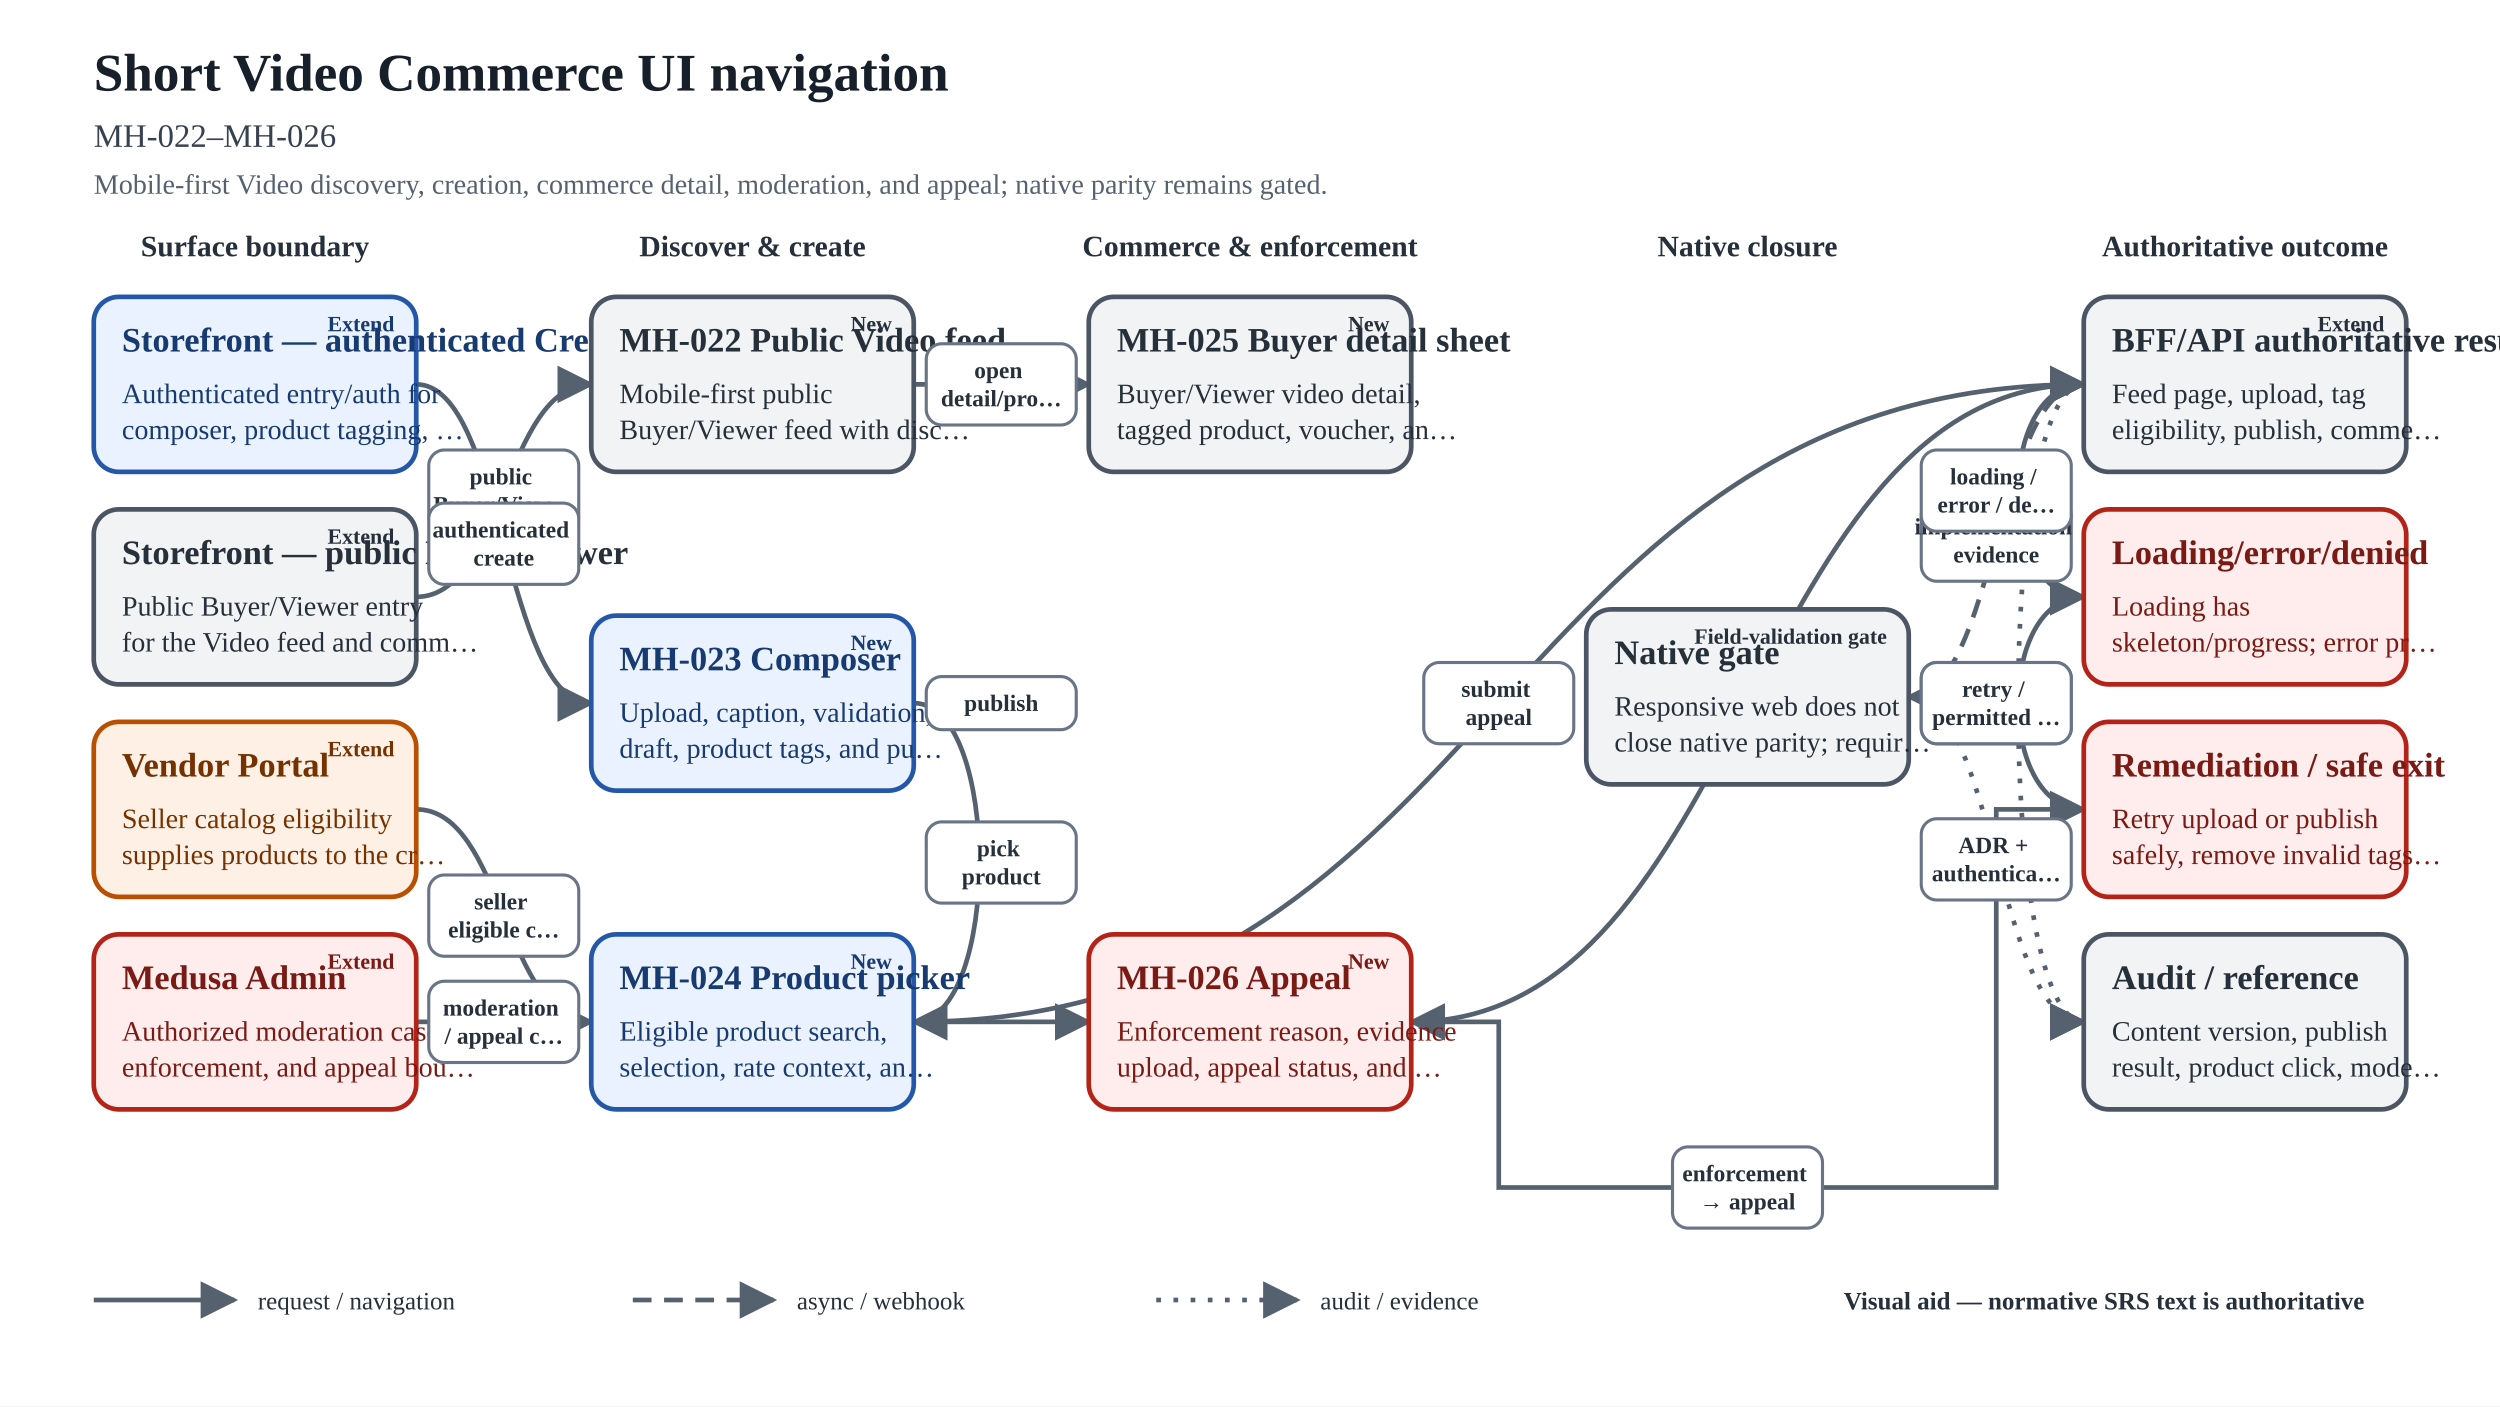
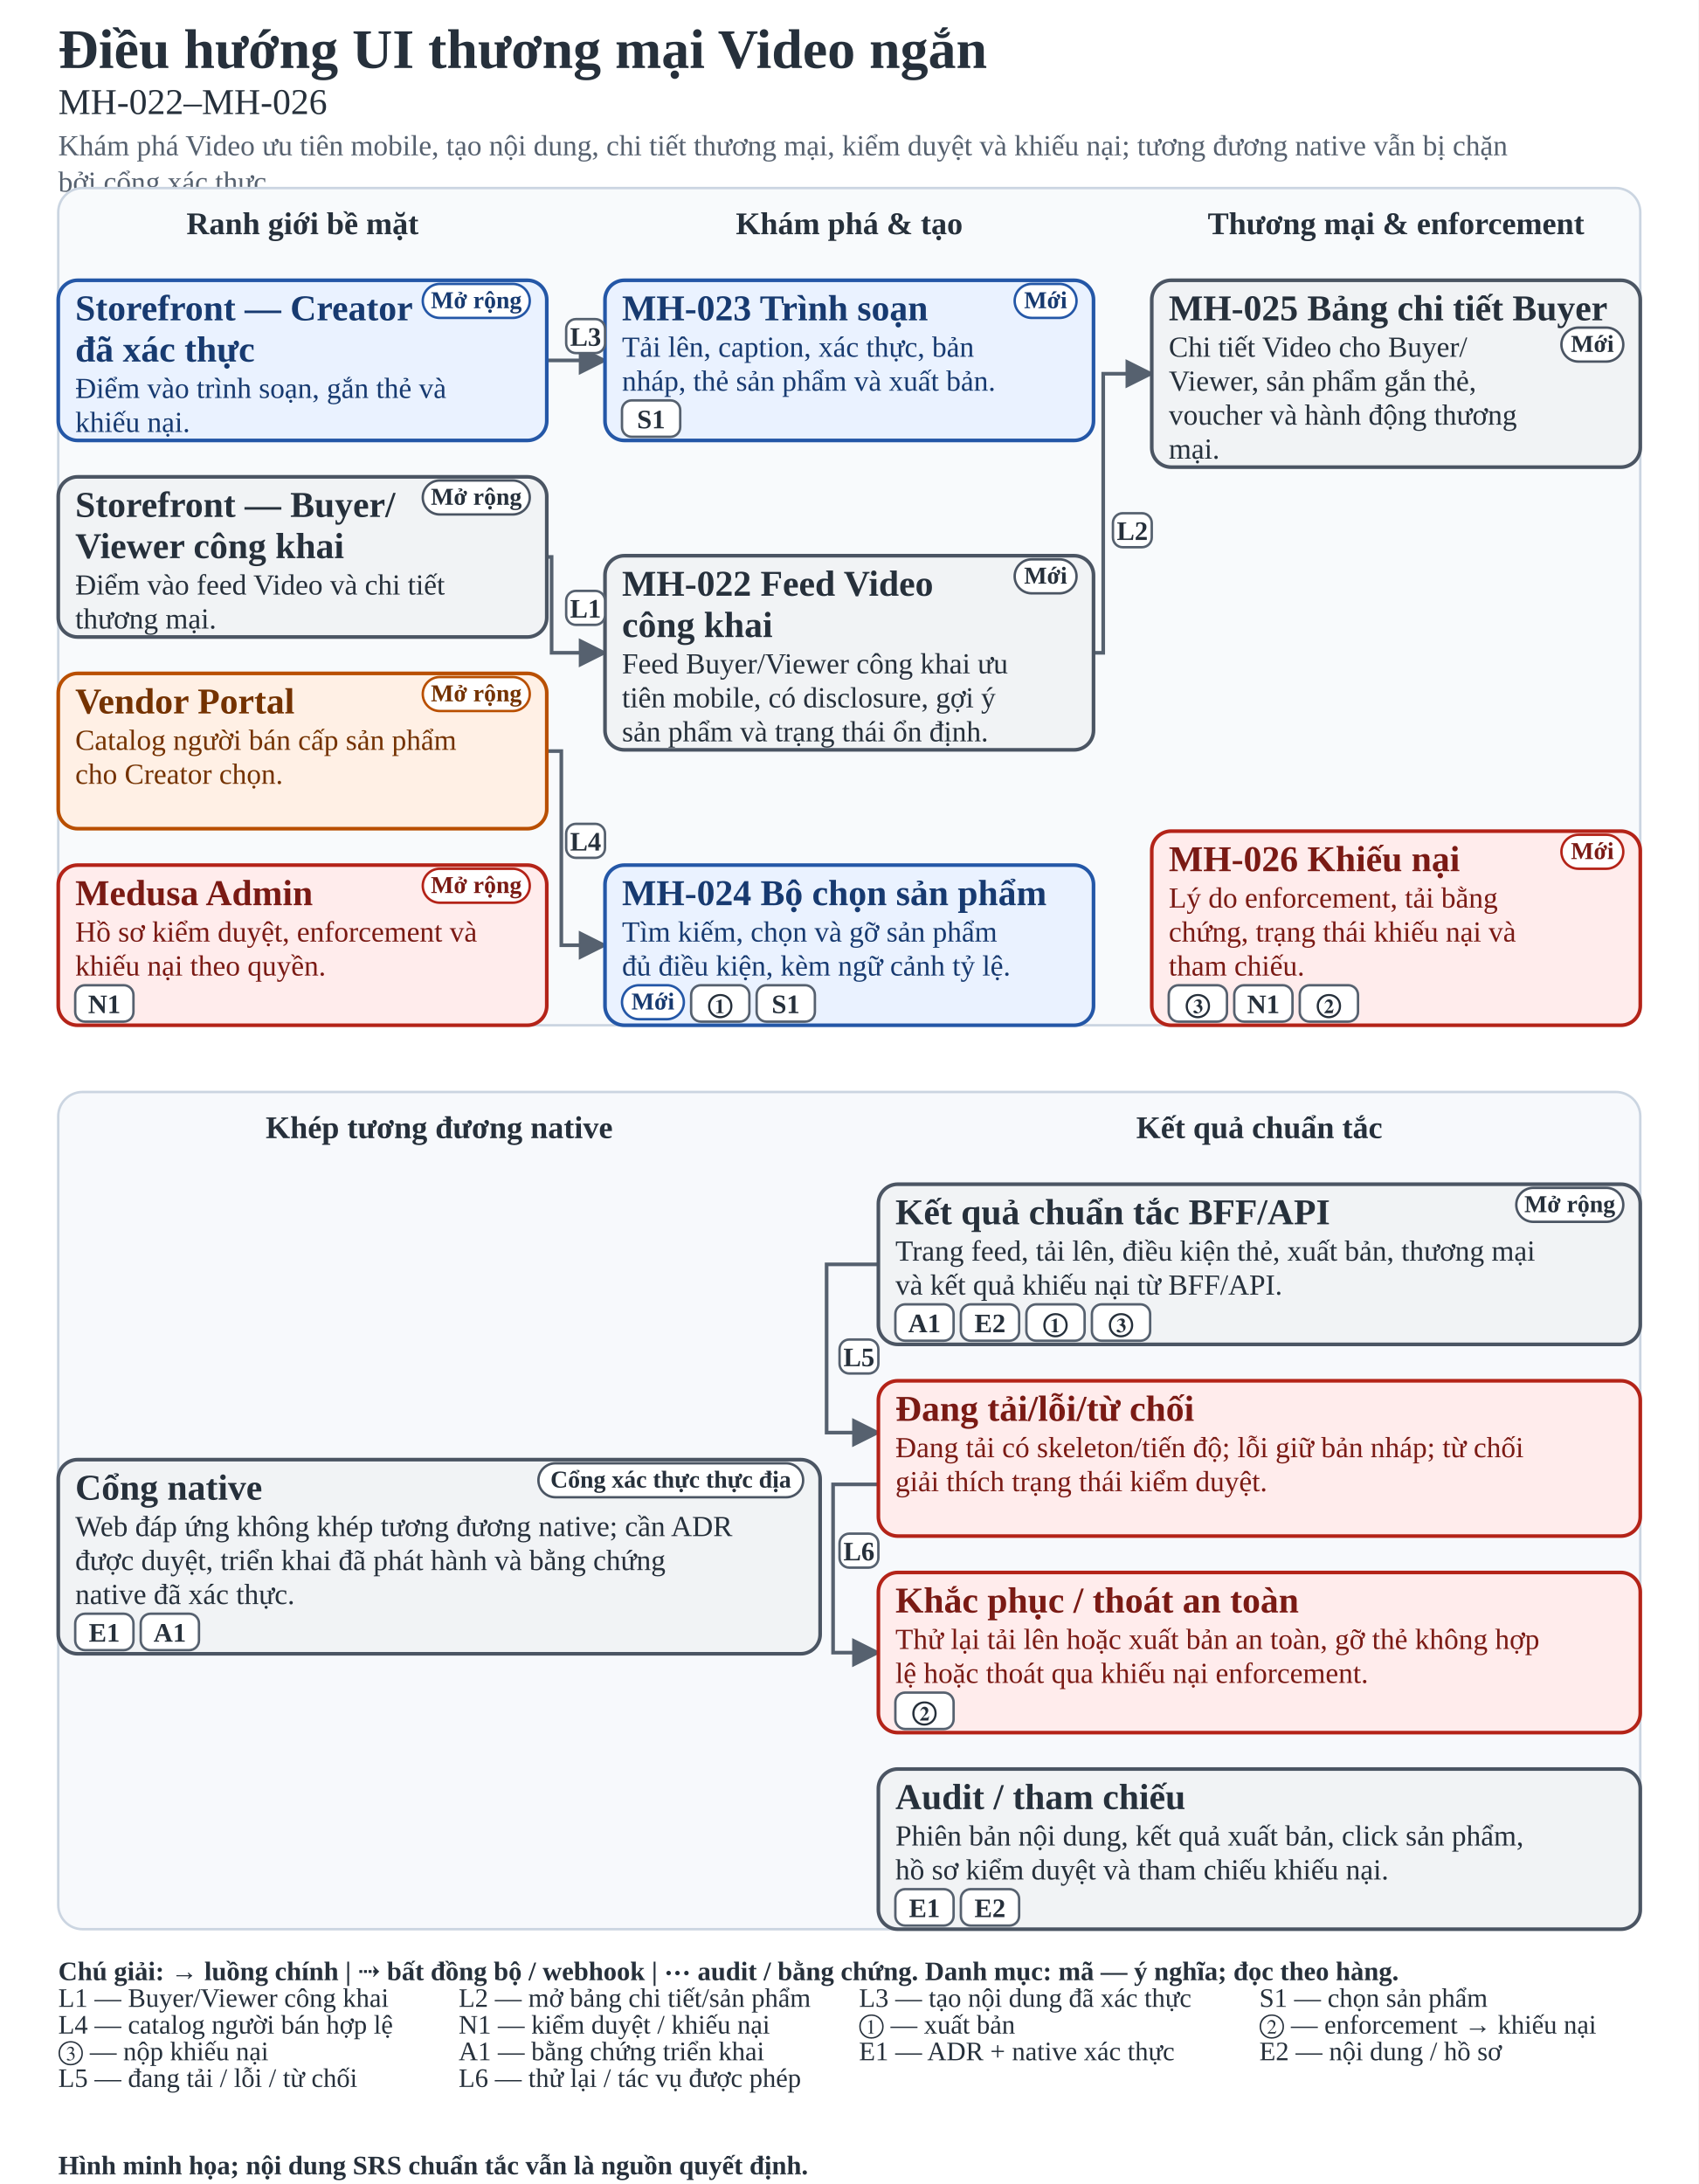
- <svg xmlns="http://www.w3.org/2000/svg" viewBox="0 0 1600 900" role="img" aria-labelledby="diagram-title diagram-desc">
+ <svg xmlns="http://www.w3.org/2000/svg" viewBox="0 0 1400 1800" role="img" aria-labelledby="diagram-title diagram-desc">
  <defs>
    <marker id="arrow" viewBox="0 0 10 10" refX="9" refY="5" markerWidth="8" markerHeight="8" orient="auto-start-reverse">
      <path d="M 0 0 L 10 5 L 0 10 z" fill="#56616F" />
    </marker>
  </defs>
-   <rect width="1600" height="900" fill="#FFFFFF" />
-   <text x="60" y="58" font-size="34" font-weight="800" fill="#17202A">Short Video Commerce UI navigation</text>
-   <text x="60" y="94" font-size="21" fill="#374151">MH-022–MH-026</text>
-   <text x="60" y="124" font-size="18" fill="#56616F">Mobile-first Video discovery, creation, commerce detail, moderation, and appeal; native parity remains gated.</text>
-   <path data-edge-from="3-05-public-entry" data-edge-to="mh-022" data-route="forward" d="M 266.4 382 C 322.4 382, 322.4 246, 378.4 246" fill="none" stroke="#56616F" stroke-width="3" marker-end="url(#arrow)" />
-   <path data-edge-from="mh-022" data-edge-to="mh-025" data-route="forward" d="M 584.8 246 C 640.8 246, 640.8 246, 696.8 246" fill="none" stroke="#56616F" stroke-width="3" marker-end="url(#arrow)" />
-   <path data-edge-from="3-05-auth-entry" data-edge-to="mh-023" data-route="forward" d="M 266.4 246 C 322.4 246, 322.4 450, 378.4 450" fill="none" stroke="#56616F" stroke-width="3" marker-end="url(#arrow)" />
-   <path data-edge-from="mh-023" data-edge-to="mh-024" data-route="same-column" d="M 584.8 450 C 640.8 450, 640.8 654, 584.8 654" fill="none" stroke="#56616F" stroke-width="3" marker-end="url(#arrow)" />
-   <path data-edge-from="3-05-vendor" data-edge-to="mh-024" data-route="forward" d="M 266.4 518 C 322.4 518, 322.4 654, 378.4 654" fill="none" stroke="#56616F" stroke-width="3" marker-end="url(#arrow)" />
-   <path data-edge-from="3-05-admin" data-edge-to="mh-026" data-route="forward" d="M 266.4 654 C 481.6 654, 481.6 654, 696.8 654" fill="none" stroke="#56616F" stroke-width="3" marker-end="url(#arrow)" />
-   <path data-edge-from="mh-024" data-edge-to="3-05-api" data-route="forward" d="M 584.8 654 C 959.2 654, 959.2 246, 1333.6 246" fill="none" stroke="#56616F" stroke-width="3" marker-end="url(#arrow)" />
-   <path data-edge-from="3-05-remediation" data-edge-to="mh-026" data-route="back-exterior" d="M 1333.6 518 H 1277.6 V 760 H 959.2 V 654 H 903.2" fill="none" stroke="#56616F" stroke-width="3" marker-end="url(#arrow)" />
-   <path data-edge-from="mh-026" data-edge-to="3-05-api" data-route="forward" d="M 903.2 654 C 1118.4 654, 1118.4 246, 1333.6 246" fill="none" stroke="#56616F" stroke-width="3" marker-end="url(#arrow)" />
-   <path data-edge-from="3-05-api" data-edge-to="3-05-native" data-route="back-adjacent" d="M 1333.6 246 C 1277.6 246, 1277.6 446, 1221.6 446" fill="none" stroke="#56616F" stroke-width="3" stroke-dasharray="12 8" marker-end="url(#arrow)" />
-   <path data-edge-from="3-05-native" data-edge-to="3-05-audit" data-route="forward" d="M 1221.6 446 C 1277.6 446, 1277.6 654, 1333.6 654" fill="none" stroke="#56616F" stroke-width="3" stroke-dasharray="3 8" marker-end="url(#arrow)" />
-   <path data-edge-from="3-05-api" data-edge-to="3-05-audit" data-route="same-column" d="M 1333.6 246 C 1277.6 246, 1277.6 654, 1333.6 654" fill="none" stroke="#56616F" stroke-width="3" stroke-dasharray="3 8" marker-end="url(#arrow)" />
-   <path data-edge-from="3-05-api" data-edge-to="3-05-states" data-route="same-column" d="M 1333.6 246 C 1277.6 246, 1277.6 382, 1333.6 382" fill="none" stroke="#56616F" stroke-width="3" marker-end="url(#arrow)" />
-   <path data-edge-from="3-05-states" data-edge-to="3-05-remediation" data-route="same-column" d="M 1333.6 382 C 1277.6 382, 1277.6 518, 1333.6 518" fill="none" stroke="#56616F" stroke-width="3" marker-end="url(#arrow)" />
-   <text x="163.2" y="164" text-anchor="middle" font-size="19" font-weight="700" fill="#26303B">Surface boundary</text>
-   <g data-node-id="3-05-auth-entry">
-     <rect x="60" y="190" width="206.4" height="112" rx="16" fill="#EAF2FF" stroke="#2457A7" stroke-width="3" />
-     <text x="78" y="225" font-size="22" font-weight="700" fill="#173A70">Storefront — authenticated Creator</text>
-     <text x="78" y="258" font-size="18" fill="#173A70">
-       <tspan x="78" dy="0">Authenticated entry/auth for</tspan>
-       <tspan x="78" dy="23">composer, product tagging, …</tspan>
-     </text>
-     <text x="252.4" y="212" text-anchor="end" font-size="14" font-weight="700" fill="#173A70">Extend</text>
-   </g>
-   <g data-node-id="3-05-public-entry">
-     <rect x="60" y="326" width="206.4" height="112" rx="16" fill="#F1F3F5" stroke="#4B5563" stroke-width="3" />
-     <text x="78" y="361" font-size="22" font-weight="700" fill="#26303B">Storefront — public Buyer/Viewer</text>
-     <text x="78" y="394" font-size="18" fill="#26303B">
-       <tspan x="78" dy="0">Public Buyer/Viewer entry</tspan>
-       <tspan x="78" dy="23">for the Video feed and comm…</tspan>
-     </text>
-     <text x="252.4" y="348" text-anchor="end" font-size="14" font-weight="700" fill="#26303B">Extend</text>
-   </g>
-   <g data-node-id="3-05-vendor">
-     <rect x="60" y="462" width="206.4" height="112" rx="16" fill="#FFF0E5" stroke="#B94F00" stroke-width="3" />
-     <text x="78" y="497" font-size="22" font-weight="700" fill="#743200">Vendor Portal</text>
-     <text x="78" y="530" font-size="18" fill="#743200">
-       <tspan x="78" dy="0">Seller catalog eligibility</tspan>
-       <tspan x="78" dy="23">supplies products to the cr…</tspan>
-     </text>
-     <text x="252.4" y="484" text-anchor="end" font-size="14" font-weight="700" fill="#743200">Extend</text>
-   </g>
-   <g data-node-id="3-05-admin">
-     <rect x="60" y="598" width="206.4" height="112" rx="16" fill="#FFECEC" stroke="#B42318" stroke-width="3" />
-     <text x="78" y="633" font-size="22" font-weight="700" fill="#7A1A14">Medusa Admin</text>
-     <text x="78" y="666" font-size="18" fill="#7A1A14">
-       <tspan x="78" dy="0">Authorized moderation case,</tspan>
-       <tspan x="78" dy="23">enforcement, and appeal bou…</tspan>
-     </text>
-     <text x="252.4" y="620" text-anchor="end" font-size="14" font-weight="700" fill="#7A1A14">Extend</text>
-   </g>
-   <text x="481.6" y="164" text-anchor="middle" font-size="19" font-weight="700" fill="#26303B">Discover &amp; create</text>
-   <g data-node-id="mh-022">
-     <rect x="378.4" y="190" width="206.4" height="112" rx="16" fill="#F1F3F5" stroke="#4B5563" stroke-width="3" />
-     <text x="396.4" y="225" font-size="22" font-weight="700" fill="#26303B">MH-022 Public Video feed</text>
-     <text x="396.4" y="258" font-size="18" fill="#26303B">
-       <tspan x="396.4" dy="0">Mobile-first public</tspan>
-       <tspan x="396.4" dy="23">Buyer/Viewer feed with disc…</tspan>
-     </text>
-     <text x="570.8" y="212" text-anchor="end" font-size="14" font-weight="700" fill="#26303B">New</text>
-   </g>
-   <g data-node-id="mh-023">
-     <rect x="378.4" y="394" width="206.4" height="112" rx="16" fill="#EAF2FF" stroke="#2457A7" stroke-width="3" />
-     <text x="396.4" y="429" font-size="22" font-weight="700" fill="#173A70">MH-023 Composer</text>
-     <text x="396.4" y="462" font-size="18" fill="#173A70">
-       <tspan x="396.4" dy="0">Upload, caption, validation,</tspan>
-       <tspan x="396.4" dy="23">draft, product tags, and pu…</tspan>
-     </text>
-     <text x="570.8" y="416" text-anchor="end" font-size="14" font-weight="700" fill="#173A70">New</text>
-   </g>
-   <g data-node-id="mh-024">
-     <rect x="378.4" y="598" width="206.4" height="112" rx="16" fill="#EAF2FF" stroke="#2457A7" stroke-width="3" />
-     <text x="396.4" y="633" font-size="22" font-weight="700" fill="#173A70">MH-024 Product picker</text>
-     <text x="396.4" y="666" font-size="18" fill="#173A70">
-       <tspan x="396.4" dy="0">Eligible product search,</tspan>
-       <tspan x="396.4" dy="23">selection, rate context, an…</tspan>
-     </text>
-     <text x="570.8" y="620" text-anchor="end" font-size="14" font-weight="700" fill="#173A70">New</text>
-   </g>
-   <text x="800" y="164" text-anchor="middle" font-size="19" font-weight="700" fill="#26303B">Commerce &amp; enforcement</text>
-   <g data-node-id="mh-025">
-     <rect x="696.8" y="190" width="206.4" height="112" rx="16" fill="#F1F3F5" stroke="#4B5563" stroke-width="3" />
-     <text x="714.8" y="225" font-size="22" font-weight="700" fill="#26303B">MH-025 Buyer detail sheet</text>
-     <text x="714.8" y="258" font-size="18" fill="#26303B">
-       <tspan x="714.8" dy="0">Buyer/Viewer video detail,</tspan>
-       <tspan x="714.8" dy="23">tagged product, voucher, an…</tspan>
-     </text>
-     <text x="889.2" y="212" text-anchor="end" font-size="14" font-weight="700" fill="#26303B">New</text>
-   </g>
-   <g data-node-id="mh-026">
-     <rect x="696.8" y="598" width="206.4" height="112" rx="16" fill="#FFECEC" stroke="#B42318" stroke-width="3" />
-     <text x="714.8" y="633" font-size="22" font-weight="700" fill="#7A1A14">MH-026 Appeal</text>
-     <text x="714.8" y="666" font-size="18" fill="#7A1A14">
-       <tspan x="714.8" dy="0">Enforcement reason, evidence</tspan>
-       <tspan x="714.8" dy="23">upload, appeal status, and …</tspan>
-     </text>
-     <text x="889.2" y="620" text-anchor="end" font-size="14" font-weight="700" fill="#7A1A14">New</text>
-   </g>
-   <text x="1118.4" y="164" text-anchor="middle" font-size="19" font-weight="700" fill="#26303B">Native closure</text>
-   <g data-node-id="3-05-native">
-     <rect x="1015.2" y="390" width="206.4" height="112" rx="16" fill="#F1F3F5" stroke="#4B5563" stroke-width="3" />
-     <text x="1033.2" y="425" font-size="22" font-weight="700" fill="#26303B">Native gate</text>
-     <text x="1033.2" y="458" font-size="18" fill="#26303B">
-       <tspan x="1033.2" dy="0">Responsive web does not</tspan>
-       <tspan x="1033.2" dy="23">close native parity; requir…</tspan>
-     </text>
-     <text x="1207.6" y="412" text-anchor="end" font-size="14" font-weight="700" fill="#26303B">Field-validation gate</text>
-   </g>
-   <text x="1436.8" y="164" text-anchor="middle" font-size="19" font-weight="700" fill="#26303B">Authoritative outcome</text>
-   <g data-node-id="3-05-api">
-     <rect x="1333.6" y="190" width="206.4" height="112" rx="16" fill="#F1F3F5" stroke="#4B5563" stroke-width="3" />
-     <text x="1351.6" y="225" font-size="22" font-weight="700" fill="#26303B">BFF/API authoritative result</text>
-     <text x="1351.6" y="258" font-size="18" fill="#26303B">
-       <tspan x="1351.6" dy="0">Feed page, upload, tag</tspan>
-       <tspan x="1351.6" dy="23">eligibility, publish, comme…</tspan>
-     </text>
-     <text x="1526" y="212" text-anchor="end" font-size="14" font-weight="700" fill="#26303B">Extend</text>
-   </g>
-   <g data-node-id="3-05-states">
-     <rect x="1333.6" y="326" width="206.4" height="112" rx="16" fill="#FFECEC" stroke="#B42318" stroke-width="3" />
-     <text x="1351.6" y="361" font-size="22" font-weight="700" fill="#7A1A14">Loading/error/denied</text>
-     <text x="1351.6" y="394" font-size="18" fill="#7A1A14">
-       <tspan x="1351.6" dy="0">Loading has</tspan>
-       <tspan x="1351.6" dy="23">skeleton/progress; error pr…</tspan>
-     </text>
-   </g>
-   <g data-node-id="3-05-remediation">
-     <rect x="1333.6" y="462" width="206.4" height="112" rx="16" fill="#FFECEC" stroke="#B42318" stroke-width="3" />
-     <text x="1351.6" y="497" font-size="22" font-weight="700" fill="#7A1A14">Remediation / safe exit</text>
-     <text x="1351.6" y="530" font-size="18" fill="#7A1A14">
-       <tspan x="1351.6" dy="0">Retry upload or publish</tspan>
-       <tspan x="1351.6" dy="23">safely, remove invalid tags…</tspan>
-     </text>
-   </g>
-   <g data-node-id="3-05-audit">
-     <rect x="1333.6" y="598" width="206.4" height="112" rx="16" fill="#F1F3F5" stroke="#4B5563" stroke-width="3" />
-     <text x="1351.6" y="633" font-size="22" font-weight="700" fill="#26303B">Audit / reference</text>
-     <text x="1351.6" y="666" font-size="18" fill="#26303B">
-       <tspan x="1351.6" dy="0">Content version, publish</tspan>
-       <tspan x="1351.6" dy="23">result, product click, mode…</tspan>
-     </text>
-   </g>
-   <g data-edge-label="true" data-edge-from="3-05-public-entry" data-edge-to="mh-022">
-     <rect x="274.4" y="288" width="96" height="52" rx="10" fill="#FFFFFF" stroke="#697586" stroke-width="2" />
-     <text x="322.4" y="310" text-anchor="middle" font-size="15" font-weight="700" fill="#26303B">
-       <tspan x="322.4" dy="0">public</tspan>
-       <tspan x="322.4" dy="18">Buyer/View…</tspan>
-     </text>
-   </g>
-   <g data-edge-label="true" data-edge-from="mh-022" data-edge-to="mh-025">
-     <rect x="592.8" y="220" width="96" height="52" rx="10" fill="#FFFFFF" stroke="#697586" stroke-width="2" />
-     <text x="640.8" y="242" text-anchor="middle" font-size="15" font-weight="700" fill="#26303B">
-       <tspan x="640.8" dy="0">open</tspan>
-       <tspan x="640.8" dy="18">detail/pro…</tspan>
-     </text>
-   </g>
-   <g data-edge-label="true" data-edge-from="3-05-auth-entry" data-edge-to="mh-023">
-     <rect x="274.4" y="322" width="96" height="52" rx="10" fill="#FFFFFF" stroke="#697586" stroke-width="2" />
-     <text x="322.4" y="344" text-anchor="middle" font-size="15" font-weight="700" fill="#26303B">
-       <tspan x="322.4" dy="0">authenticated</tspan>
-       <tspan x="322.4" dy="18">create</tspan>
-     </text>
-   </g>
-   <g data-edge-label="true" data-edge-from="mh-023" data-edge-to="mh-024">
-     <rect x="592.8" y="526" width="96" height="52" rx="10" fill="#FFFFFF" stroke="#697586" stroke-width="2" />
-     <text x="640.8" y="548" text-anchor="middle" font-size="15" font-weight="700" fill="#26303B">
-       <tspan x="640.8" dy="0">pick</tspan>
-       <tspan x="640.8" dy="18">product</tspan>
-     </text>
-   </g>
-   <g data-edge-label="true" data-edge-from="3-05-vendor" data-edge-to="mh-024">
-     <rect x="274.4" y="560" width="96" height="52" rx="10" fill="#FFFFFF" stroke="#697586" stroke-width="2" />
-     <text x="322.4" y="582" text-anchor="middle" font-size="15" font-weight="700" fill="#26303B">
-       <tspan x="322.4" dy="0">seller</tspan>
-       <tspan x="322.4" dy="18">eligible c…</tspan>
-     </text>
-   </g>
-   <g data-edge-label="true" data-edge-from="3-05-admin" data-edge-to="mh-026">
-     <rect x="274.4" y="628" width="96" height="52" rx="10" fill="#FFFFFF" stroke="#697586" stroke-width="2" />
-     <text x="322.4" y="650" text-anchor="middle" font-size="15" font-weight="700" fill="#26303B">
-       <tspan x="322.4" dy="0">moderation</tspan>
-       <tspan x="322.4" dy="18">/ appeal c…</tspan>
-     </text>
-   </g>
-   <g data-edge-label="true" data-edge-from="mh-024" data-edge-to="3-05-api">
-     <rect x="592.8" y="433" width="96" height="34" rx="10" fill="#FFFFFF" stroke="#697586" stroke-width="2" />
-     <text x="640.8" y="455" text-anchor="middle" font-size="15" font-weight="700" fill="#26303B">
-       <tspan x="640.8" dy="0">publish</tspan>
-     </text>
-   </g>
-   <g data-edge-label="true" data-edge-from="3-05-remediation" data-edge-to="mh-026">
-     <rect x="1070.4" y="734" width="96" height="52" rx="10" fill="#FFFFFF" stroke="#697586" stroke-width="2" />
-     <text x="1118.4" y="756" text-anchor="middle" font-size="15" font-weight="700" fill="#26303B">
-       <tspan x="1118.4" dy="0">enforcement</tspan>
-       <tspan x="1118.4" dy="18">→ appeal</tspan>
-     </text>
-   </g>
-   <g data-edge-label="true" data-edge-from="mh-026" data-edge-to="3-05-api">
-     <rect x="911.2" y="424" width="96" height="52" rx="10" fill="#FFFFFF" stroke="#697586" stroke-width="2" />
-     <text x="959.2" y="446" text-anchor="middle" font-size="15" font-weight="700" fill="#26303B">
-       <tspan x="959.2" dy="0">submit</tspan>
-       <tspan x="959.2" dy="18">appeal</tspan>
-     </text>
-   </g>
-   <g data-edge-label="true" data-edge-from="3-05-api" data-edge-to="3-05-native">
-     <rect x="1229.6" y="320" width="96" height="52" rx="10" fill="#FFFFFF" stroke="#697586" stroke-width="2" />
-     <text x="1277.6" y="342" text-anchor="middle" font-size="15" font-weight="700" fill="#26303B">
-       <tspan x="1277.6" dy="0">implementation</tspan>
-       <tspan x="1277.6" dy="18">evidence</tspan>
-     </text>
-   </g>
-   <g data-edge-label="true" data-edge-from="3-05-native" data-edge-to="3-05-audit">
-     <rect x="1229.6" y="524" width="96" height="52" rx="10" fill="#FFFFFF" stroke="#697586" stroke-width="2" />
-     <text x="1277.6" y="546" text-anchor="middle" font-size="15" font-weight="700" fill="#26303B">
-       <tspan x="1277.6" dy="0">ADR +</tspan>
-       <tspan x="1277.6" dy="18">authentica…</tspan>
-     </text>
-   </g>
-   <g data-edge-label="true" data-edge-from="3-05-api" data-edge-to="3-05-audit">
-     <rect x="1229.6" y="424" width="96" height="52" rx="10" fill="#FFFFFF" stroke="#697586" stroke-width="2" />
-     <text x="1277.6" y="446" text-anchor="middle" font-size="15" font-weight="700" fill="#26303B">
-       <tspan x="1277.6" dy="0">content and</tspan>
-       <tspan x="1277.6" dy="18">case evide…</tspan>
-     </text>
-   </g>
-   <g data-edge-label="true" data-edge-from="3-05-api" data-edge-to="3-05-states">
-     <rect x="1229.6" y="288" width="96" height="52" rx="10" fill="#FFFFFF" stroke="#697586" stroke-width="2" />
-     <text x="1277.6" y="310" text-anchor="middle" font-size="15" font-weight="700" fill="#26303B">
-       <tspan x="1277.6" dy="0">loading /</tspan>
-       <tspan x="1277.6" dy="18">error / de…</tspan>
-     </text>
-   </g>
-   <g data-edge-label="true" data-edge-from="3-05-states" data-edge-to="3-05-remediation">
-     <rect x="1229.6" y="424" width="96" height="52" rx="10" fill="#FFFFFF" stroke="#697586" stroke-width="2" />
-     <text x="1277.6" y="446" text-anchor="middle" font-size="15" font-weight="700" fill="#26303B">
-       <tspan x="1277.6" dy="0">retry /</tspan>
-       <tspan x="1277.6" dy="18">permitted …</tspan>
-     </text>
-   </g>
-   <g transform="translate(60 820)" font-size="16" fill="#26303B">
-     <path d="M 0 12 H 90" stroke="#56616F" stroke-width="3" marker-end="url(#arrow)" />
-     <text x="105" y="18">request / navigation</text>
-     <path d="M 345 12 H 435" stroke="#56616F" stroke-width="3" stroke-dasharray="12 8" marker-end="url(#arrow)" />
-     <text x="450" y="18">async / webhook</text>
-     <path d="M 680 12 H 770" stroke="#56616F" stroke-width="3" stroke-dasharray="3 8" marker-end="url(#arrow)" />
-     <text x="785" y="18">audit / evidence</text>
-     <text x="1120" y="18" font-weight="700">Visual aid — normative SRS text is authoritative</text>
+   <rect width="1400" height="1800" fill="#FFFFFF" />
+   <text x="48" y="56" text-anchor="start" font-size="46" font-weight="800" fill="#26303B">Điều hướng UI thương mại Video ngắn</text>
+   <text x="48" y="94" text-anchor="start" font-size="30" fill="#26303B">MH-022–MH-026</text>
+   <text x="48" y="128" text-anchor="start" font-size="24" fill="#56616F">
+     <tspan x="48" dy="0">Khám phá Video ưu tiên mobile, tạo nội dung, chi tiết thương mại, kiểm duyệt và khiếu nại; tương đương native vẫn bị chặn </tspan>
+     <tspan x="48" dy="30">bởi cổng xác thực.</tspan>
+   </text>
+   <g data-band-index="0">
+     <rect x="48" y="155" width="1304" height="690" rx="20" fill="#F8FAFC" stroke="#CBD5E1" stroke-width="2" />
+   </g>
+   <g data-band-index="1">
+     <rect x="48" y="900" width="1304" height="690" rx="20" fill="#F7F9FC" stroke="#CBD5E1" stroke-width="2" />
+   </g>
+   <g data-column-index="0" data-column-band="0">
+     <text x="249.333" y="193" text-anchor="middle" font-size="26" font-weight="700" fill="#26303B">Ranh giới bề mặt</text>
+   </g>
+   <g data-column-index="1" data-column-band="0">
+     <text x="700" y="193" text-anchor="middle" font-size="26" font-weight="700" fill="#26303B">Khám phá &amp; tạo</text>
+   </g>
+   <g data-column-index="2" data-column-band="0">
+     <text x="1150.667" y="193" text-anchor="middle" font-size="26" font-weight="700" fill="#26303B">Thương mại &amp; enforcement</text>
+   </g>
+   <g data-column-index="3" data-column-band="1">
+     <text x="362" y="938" text-anchor="middle" font-size="26" font-weight="700" fill="#26303B">Khép tương đương native</text>
+   </g>
+   <g data-column-index="4" data-column-band="1">
+     <text x="1038" y="938" text-anchor="middle" font-size="26" font-weight="700" fill="#26303B">Kết quả chuẩn tắc</text>
+   </g>
+   <path data-edge-from="3-05-public-entry" data-edge-to="mh-022" data-path-kind="forward-lane" data-edge-code="L1" data-lane="b0:g:0:1:1" d="M 450.667 459.01 H 454.667 V 538.01 H 498.667" fill="none" stroke="#56616F" stroke-width="3" marker-end="url(#arrow)" />
+   <path data-edge-from="mh-022" data-edge-to="mh-025" data-path-kind="forward-lane" data-edge-code="L2" data-lane="b0:g:1:2:1" d="M 901.333 538.02 H 909.333 V 308.02 H 949.333" fill="none" stroke="#56616F" stroke-width="3" marker-end="url(#arrow)" />
+   <path data-edge-from="3-05-auth-entry" data-edge-to="mh-023" data-path-kind="forward-lane" data-edge-code="L3" data-lane="b0:g:0:1:2" d="M 450.667 297.03 H 458.667 V 297.03 H 498.667" fill="none" stroke="#56616F" stroke-width="3" marker-end="url(#arrow)" />
+   <path data-edge-from="3-05-vendor" data-edge-to="mh-024" data-path-kind="forward-lane" data-edge-code="L4" data-lane="b0:g:0:1:3" d="M 450.667 619.04 H 462.667 V 779.04 H 498.667" fill="none" stroke="#56616F" stroke-width="3" marker-end="url(#arrow)" />
+   <path data-edge-from="3-05-api" data-edge-to="3-05-states" data-path-kind="same-column-rail" data-edge-code="L5" data-lane="b1:g:3:4:1" d="M 724 1042.05 H 681.333 V 1180.717 H 724" fill="none" stroke="#56616F" stroke-width="3" marker-end="url(#arrow)" />
+   <path data-edge-from="3-05-states" data-edge-to="3-05-remediation" data-path-kind="same-column-rail" data-edge-code="L6" data-lane="b1:g:3:4:2" d="M 724 1223.393 H 686.667 V 1362.06 H 724" fill="none" stroke="#56616F" stroke-width="3" marker-end="url(#arrow)" />
+   <g data-node-id="3-05-auth-entry" data-node-band="0" data-column-index="0">
+     <rect x="48" y="231" width="402.667" height="132" rx="16" fill="#EAF2FF" stroke="#2457A7" stroke-width="3" />
+     <text x="62" y="264" text-anchor="start" font-size="30" font-weight="700" fill="#173A70">
+       <tspan x="62" dy="0">Storefront — Creator </tspan>
+       <tspan x="62" dy="34">đã xác thực</tspan>
+     </text>
+     <text x="62" y="328" text-anchor="start" font-size="24" fill="#173A70">
+       <tspan x="62" dy="0">Điểm vào trình soạn, gắn thẻ và </tspan>
+       <tspan x="62" dy="28">khiếu nại.</tspan>
+     </text>
+     <g data-node-badge="3-05-auth-entry">
+       <rect x="348.467" y="234" width="88.2" height="28" rx="14" fill="#FFFFFF" stroke="#2457A7" stroke-width="2" />
+       <text x="392.567" y="254" text-anchor="middle" font-size="20" font-weight="700" fill="#173A70">Mở rộng</text>
+     </g>
+   </g>
+   <g data-node-id="3-05-public-entry" data-node-band="0" data-column-index="0">
+     <rect x="48" y="393" width="402.667" height="132" rx="16" fill="#F1F3F5" stroke="#4B5563" stroke-width="3" />
+     <text x="62" y="426" text-anchor="start" font-size="30" font-weight="700" fill="#26303B">
+       <tspan x="62" dy="0">Storefront — Buyer/</tspan>
+       <tspan x="62" dy="34">Viewer công khai</tspan>
+     </text>
+     <text x="62" y="490" text-anchor="start" font-size="24" fill="#26303B">
+       <tspan x="62" dy="0">Điểm vào feed Video và chi tiết </tspan>
+       <tspan x="62" dy="28">thương mại.</tspan>
+     </text>
+     <g data-node-badge="3-05-public-entry">
+       <rect x="348.467" y="396" width="88.2" height="28" rx="14" fill="#FFFFFF" stroke="#4B5563" stroke-width="2" />
+       <text x="392.567" y="416" text-anchor="middle" font-size="20" font-weight="700" fill="#26303B">Mở rộng</text>
+     </g>
+   </g>
+   <g data-node-id="3-05-vendor" data-node-band="0" data-column-index="0">
+     <rect x="48" y="555" width="402.667" height="128" rx="16" fill="#FFF0E5" stroke="#B94F00" stroke-width="3" />
+     <text x="62" y="588" text-anchor="start" font-size="30" font-weight="700" fill="#743200">Vendor Portal</text>
+     <text x="62" y="618" text-anchor="start" font-size="24" fill="#743200">
+       <tspan x="62" dy="0">Catalog người bán cấp sản phẩm </tspan>
+       <tspan x="62" dy="28">cho Creator chọn.</tspan>
+     </text>
+     <g data-node-badge="3-05-vendor">
+       <rect x="348.467" y="558" width="88.2" height="28" rx="14" fill="#FFFFFF" stroke="#B94F00" stroke-width="2" />
+       <text x="392.567" y="578" text-anchor="middle" font-size="20" font-weight="700" fill="#743200">Mở rộng</text>
+     </g>
+   </g>
+   <g data-node-id="3-05-admin" data-node-band="0" data-column-index="0">
+     <rect x="48" y="713" width="402.667" height="132" rx="16" fill="#FFECEC" stroke="#B42318" stroke-width="3" />
+     <text x="62" y="746" text-anchor="start" font-size="30" font-weight="700" fill="#7A1A14">Medusa Admin</text>
+     <text x="62" y="776" text-anchor="start" font-size="24" fill="#7A1A14">
+       <tspan x="62" dy="0">Hồ sơ kiểm duyệt, enforcement và </tspan>
+       <tspan x="62" dy="28">khiếu nại theo quyền.</tspan>
+     </text>
+     <g data-node-badge="3-05-admin">
+       <rect x="348.467" y="716" width="88.2" height="28" rx="14" fill="#FFFFFF" stroke="#B42318" stroke-width="2" />
+       <text x="392.567" y="736" text-anchor="middle" font-size="20" font-weight="700" fill="#7A1A14">Mở rộng</text>
+     </g>
+   </g>
+   <g data-node-id="mh-023" data-node-band="0" data-column-index="1">
+     <rect x="498.667" y="231" width="402.667" height="132" rx="16" fill="#EAF2FF" stroke="#2457A7" stroke-width="3" />
+     <text x="512.667" y="264" text-anchor="start" font-size="30" font-weight="700" fill="#173A70">MH-023 Trình soạn</text>
+     <text x="512.667" y="294" text-anchor="start" font-size="24" fill="#173A70">
+       <tspan x="512.667" dy="0">Tải lên, caption, xác thực, bản </tspan>
+       <tspan x="512.667" dy="28">nháp, thẻ sản phẩm và xuất bản.</tspan>
+     </text>
+     <g data-node-badge="mh-023">
+       <rect x="836.333" y="234" width="51" height="28" rx="14" fill="#FFFFFF" stroke="#2457A7" stroke-width="2" />
+       <text x="861.833" y="254" text-anchor="middle" font-size="20" font-weight="700" fill="#173A70">Mới</text>
+     </g>
+   </g>
+   <g data-node-id="mh-022" data-node-band="0" data-column-index="1">
+     <rect x="498.667" y="458" width="402.667" height="160" rx="16" fill="#F1F3F5" stroke="#4B5563" stroke-width="3" />
+     <text x="512.667" y="491" text-anchor="start" font-size="30" font-weight="700" fill="#26303B">
+       <tspan x="512.667" dy="0">MH-022 Feed Video </tspan>
+       <tspan x="512.667" dy="34">công khai</tspan>
+     </text>
+     <text x="512.667" y="555" text-anchor="start" font-size="24" fill="#26303B">
+       <tspan x="512.667" dy="0">Feed Buyer/Viewer công khai ưu </tspan>
+       <tspan x="512.667" dy="28">tiên mobile, có disclosure, gợi ý </tspan>
+       <tspan x="512.667" dy="28">sản phẩm và trạng thái ổn định.</tspan>
+     </text>
+     <g data-node-badge="mh-022">
+       <rect x="836.333" y="461" width="51" height="28" rx="14" fill="#FFFFFF" stroke="#4B5563" stroke-width="2" />
+       <text x="861.833" y="481" text-anchor="middle" font-size="20" font-weight="700" fill="#26303B">Mới</text>
+     </g>
+   </g>
+   <g data-node-id="mh-024" data-node-band="0" data-column-index="1">
+     <rect x="498.667" y="713" width="402.667" height="132" rx="16" fill="#EAF2FF" stroke="#2457A7" stroke-width="3" />
+     <text x="512.667" y="746" text-anchor="start" font-size="30" font-weight="700" fill="#173A70">MH-024 Bộ chọn sản phẩm</text>
+     <text x="512.667" y="776" text-anchor="start" font-size="24" fill="#173A70">
+       <tspan x="512.667" dy="0">Tìm kiếm, chọn và gỡ sản phẩm </tspan>
+       <tspan x="512.667" dy="28">đủ điều kiện, kèm ngữ cảnh tỷ lệ.</tspan>
+     </text>
+     <g data-node-badge="mh-024">
+       <rect x="512.667" y="812" width="51" height="28" rx="14" fill="#FFFFFF" stroke="#2457A7" stroke-width="2" />
+       <text x="538.167" y="832" text-anchor="middle" font-size="20" font-weight="700" fill="#173A70">Mới</text>
+     </g>
+   </g>
+   <g data-node-id="mh-025" data-node-band="0" data-column-index="2">
+     <rect x="949.333" y="231" width="402.667" height="154" rx="16" fill="#F1F3F5" stroke="#4B5563" stroke-width="3" />
+     <text x="963.333" y="264" text-anchor="start" font-size="30" font-weight="700" fill="#26303B">MH-025 Bảng chi tiết Buyer</text>
+     <text x="963.333" y="294" text-anchor="start" font-size="24" fill="#26303B">
+       <tspan x="963.333" dy="0">Chi tiết Video cho Buyer/</tspan>
+       <tspan x="963.333" dy="28">Viewer, sản phẩm gắn thẻ, </tspan>
+       <tspan x="963.333" dy="28">voucher và hành động thương </tspan>
+       <tspan x="963.333" dy="28">mại.</tspan>
+     </text>
+     <g data-node-badge="mh-025">
+       <rect x="1287" y="270" width="51" height="28" rx="14" fill="#FFFFFF" stroke="#4B5563" stroke-width="2" />
+       <text x="1312.5" y="290" text-anchor="middle" font-size="20" font-weight="700" fill="#26303B">Mới</text>
+     </g>
+   </g>
+   <g data-node-id="mh-026" data-node-band="0" data-column-index="2">
+     <rect x="949.333" y="685" width="402.667" height="160" rx="16" fill="#FFECEC" stroke="#B42318" stroke-width="3" />
+     <text x="963.333" y="718" text-anchor="start" font-size="30" font-weight="700" fill="#7A1A14">MH-026 Khiếu nại</text>
+     <text x="963.333" y="748" text-anchor="start" font-size="24" fill="#7A1A14">
+       <tspan x="963.333" dy="0">Lý do enforcement, tải bằng </tspan>
+       <tspan x="963.333" dy="28">chứng, trạng thái khiếu nại và </tspan>
+       <tspan x="963.333" dy="28">tham chiếu.</tspan>
+     </text>
+     <g data-node-badge="mh-026">
+       <rect x="1287" y="688" width="51" height="28" rx="14" fill="#FFFFFF" stroke="#B42318" stroke-width="2" />
+       <text x="1312.5" y="708" text-anchor="middle" font-size="20" font-weight="700" fill="#7A1A14">Mới</text>
+     </g>
+   </g>
+   <g data-node-id="3-05-native" data-node-band="1" data-column-index="3">
+     <rect x="48" y="1203" width="628" height="160" rx="16" fill="#F1F3F5" stroke="#4B5563" stroke-width="3" />
+     <text x="62" y="1236" text-anchor="start" font-size="30" font-weight="700" fill="#26303B">Cổng native</text>
+     <text x="62" y="1266" text-anchor="start" font-size="24" fill="#26303B">
+       <tspan x="62" dy="0">Web đáp ứng không khép tương đương native; cần ADR </tspan>
+       <tspan x="62" dy="28">được duyệt, triển khai đã phát hành và bằng chứng </tspan>
+       <tspan x="62" dy="28">native đã xác thực.</tspan>
+     </text>
+     <g data-node-badge="3-05-native">
+       <rect x="443.8" y="1206" width="218.2" height="28" rx="14" fill="#FFFFFF" stroke="#4B5563" stroke-width="2" />
+       <text x="552.9" y="1226" text-anchor="middle" font-size="20" font-weight="700" fill="#26303B">Cổng xác thực thực địa</text>
+     </g>
+   </g>
+   <g data-node-id="3-05-api" data-node-band="1" data-column-index="4">
+     <rect x="724" y="976" width="628" height="132" rx="16" fill="#F1F3F5" stroke="#4B5563" stroke-width="3" />
+     <text x="738" y="1009" text-anchor="start" font-size="30" font-weight="700" fill="#26303B">Kết quả chuẩn tắc BFF/API</text>
+     <text x="738" y="1039" text-anchor="start" font-size="24" fill="#26303B">
+       <tspan x="738" dy="0">Trang feed, tải lên, điều kiện thẻ, xuất bản, thương mại </tspan>
+       <tspan x="738" dy="28">và kết quả khiếu nại từ BFF/API.</tspan>
+     </text>
+     <g data-node-badge="3-05-api">
+       <rect x="1249.8" y="979" width="88.2" height="28" rx="14" fill="#FFFFFF" stroke="#4B5563" stroke-width="2" />
+       <text x="1293.9" y="999" text-anchor="middle" font-size="20" font-weight="700" fill="#26303B">Mở rộng</text>
+     </g>
+   </g>
+   <g data-node-id="3-05-states" data-node-band="1" data-column-index="4">
+     <rect x="724" y="1138" width="628" height="128" rx="16" fill="#FFECEC" stroke="#B42318" stroke-width="3" />
+     <text x="738" y="1171" text-anchor="start" font-size="30" font-weight="700" fill="#7A1A14">Đang tải/lỗi/từ chối</text>
+     <text x="738" y="1201" text-anchor="start" font-size="24" fill="#7A1A14">
+       <tspan x="738" dy="0">Đang tải có skeleton/tiến độ; lỗi giữ bản nháp; từ chối </tspan>
+       <tspan x="738" dy="28">giải thích trạng thái kiểm duyệt.</tspan>
+     </text>
+   </g>
+   <g data-node-id="3-05-remediation" data-node-band="1" data-column-index="4">
+     <rect x="724" y="1296" width="628" height="132" rx="16" fill="#FFECEC" stroke="#B42318" stroke-width="3" />
+     <text x="738" y="1329" text-anchor="start" font-size="30" font-weight="700" fill="#7A1A14">Khắc phục / thoát an toàn</text>
+     <text x="738" y="1359" text-anchor="start" font-size="24" fill="#7A1A14">
+       <tspan x="738" dy="0">Thử lại tải lên hoặc xuất bản an toàn, gỡ thẻ không hợp </tspan>
+       <tspan x="738" dy="28">lệ hoặc thoát qua khiếu nại enforcement.</tspan>
+     </text>
+   </g>
+   <g data-node-id="3-05-audit" data-node-band="1" data-column-index="4">
+     <rect x="724" y="1458" width="628" height="132" rx="16" fill="#F1F3F5" stroke="#4B5563" stroke-width="3" />
+     <text x="738" y="1491" text-anchor="start" font-size="30" font-weight="700" fill="#26303B">Audit / tham chiếu</text>
+     <text x="738" y="1521" text-anchor="start" font-size="24" fill="#26303B">
+       <tspan x="738" dy="0">Phiên bản nội dung, kết quả xuất bản, click sản phẩm, </tspan>
+       <tspan x="738" dy="28">hồ sơ kiểm duyệt và tham chiếu khiếu nại.</tspan>
+     </text>
+   </g>
+   <g data-path-marker="true" data-edge-code="L1" data-edge-from="3-05-public-entry" data-edge-to="mh-022">
+     <rect x="466.667" y="487" width="32" height="28" rx="8" fill="#FFFFFF" stroke="#56616F" stroke-width="2" />
+     <text x="482.667" y="509" text-anchor="middle" font-size="22" font-weight="700" fill="#26303B">L1</text>
+   </g>
+   <g data-path-marker="true" data-edge-code="L2" data-edge-from="mh-022" data-edge-to="mh-025">
+     <rect x="917.333" y="423" width="32" height="28" rx="8" fill="#FFFFFF" stroke="#56616F" stroke-width="2" />
+     <text x="933.333" y="445" text-anchor="middle" font-size="22" font-weight="700" fill="#26303B">L2</text>
+   </g>
+   <g data-path-marker="true" data-edge-code="L3" data-edge-from="3-05-auth-entry" data-edge-to="mh-023">
+     <rect x="466.667" y="263" width="32" height="28" rx="8" fill="#FFFFFF" stroke="#56616F" stroke-width="2" />
+     <text x="482.667" y="285" text-anchor="middle" font-size="22" font-weight="700" fill="#26303B">L3</text>
+   </g>
+   <g data-path-marker="true" data-edge-code="L4" data-edge-from="3-05-vendor" data-edge-to="mh-024">
+     <rect x="466.667" y="679" width="32" height="28" rx="8" fill="#FFFFFF" stroke="#56616F" stroke-width="2" />
+     <text x="482.667" y="701" text-anchor="middle" font-size="22" font-weight="700" fill="#26303B">L4</text>
+   </g>
+   <g data-path-marker="true" data-edge-code="L5" data-edge-from="3-05-api" data-edge-to="3-05-states">
+     <rect x="692" y="1104" width="32" height="28" rx="8" fill="#FFFFFF" stroke="#56616F" stroke-width="2" />
+     <text x="708" y="1126" text-anchor="middle" font-size="22" font-weight="700" fill="#26303B">L5</text>
+   </g>
+   <g data-path-marker="true" data-edge-code="L6" data-edge-from="3-05-states" data-edge-to="3-05-remediation">
+     <rect x="692" y="1264" width="32" height="28" rx="8" fill="#FFFFFF" stroke="#56616F" stroke-width="2" />
+     <text x="708" y="1286" text-anchor="middle" font-size="22" font-weight="700" fill="#26303B">L6</text>
+   </g>
+   <g data-reference-kind="same-column-reference" data-reference-code="S1" data-reference-role="source" data-reference-node-id="mh-023">
+     <rect x="512.667" y="330" width="48" height="30" rx="8" fill="#FFFFFF" stroke="#56616F" stroke-width="2" />
+     <text x="536.667" y="353" text-anchor="middle" font-size="22" font-weight="700" fill="#26303B">S1</text>
+   </g>
+   <g data-reference-kind="same-column-reference" data-reference-code="S1" data-reference-role="target" data-reference-node-id="mh-024">
+     <rect x="623.667" y="812" width="48" height="30" rx="8" fill="#FFFFFF" stroke="#56616F" stroke-width="2" />
+     <text x="647.667" y="835" text-anchor="middle" font-size="22" font-weight="700" fill="#26303B">S1</text>
+   </g>
+   <g data-reference-kind="jump" data-reference-code="N1" data-reference-role="source" data-reference-node-id="3-05-admin">
+     <rect x="62" y="812" width="48" height="30" rx="8" fill="#FFFFFF" stroke="#56616F" stroke-width="2" />
+     <text x="86" y="835" text-anchor="middle" font-size="22" font-weight="700" fill="#26303B">N1</text>
+   </g>
+   <g data-reference-kind="jump" data-reference-code="N1" data-reference-role="target" data-reference-node-id="mh-026">
+     <rect x="1017.333" y="812" width="48" height="30" rx="8" fill="#FFFFFF" stroke="#56616F" stroke-width="2" />
+     <text x="1041.333" y="835" text-anchor="middle" font-size="22" font-weight="700" fill="#26303B">N1</text>
+   </g>
+   <g data-reference-kind="handoff" data-reference-code="①" data-reference-role="source" data-reference-node-id="mh-024">
+     <rect x="569.667" y="812" width="48" height="30" rx="8" fill="#FFFFFF" stroke="#56616F" stroke-width="2" />
+     <text x="593.667" y="835" text-anchor="middle" font-size="22" font-weight="700" fill="#26303B">①</text>
+   </g>
+   <g data-reference-kind="handoff" data-reference-code="①" data-reference-role="target" data-reference-node-id="3-05-api">
+     <rect x="846" y="1075" width="48" height="30" rx="8" fill="#FFFFFF" stroke="#56616F" stroke-width="2" />
+     <text x="870" y="1098" text-anchor="middle" font-size="22" font-weight="700" fill="#26303B">①</text>
+   </g>
+   <g data-reference-kind="handoff" data-reference-code="②" data-reference-role="source" data-reference-node-id="3-05-remediation">
+     <rect x="738" y="1395" width="48" height="30" rx="8" fill="#FFFFFF" stroke="#56616F" stroke-width="2" />
+     <text x="762" y="1418" text-anchor="middle" font-size="22" font-weight="700" fill="#26303B">②</text>
+   </g>
+   <g data-reference-kind="handoff" data-reference-code="②" data-reference-role="target" data-reference-node-id="mh-026">
+     <rect x="1071.333" y="812" width="48" height="30" rx="8" fill="#FFFFFF" stroke="#56616F" stroke-width="2" />
+     <text x="1095.333" y="835" text-anchor="middle" font-size="22" font-weight="700" fill="#26303B">②</text>
+   </g>
+   <g data-reference-kind="handoff" data-reference-code="③" data-reference-role="source" data-reference-node-id="mh-026">
+     <rect x="963.333" y="812" width="48" height="30" rx="8" fill="#FFFFFF" stroke="#56616F" stroke-width="2" />
+     <text x="987.333" y="835" text-anchor="middle" font-size="22" font-weight="700" fill="#26303B">③</text>
+   </g>
+   <g data-reference-kind="handoff" data-reference-code="③" data-reference-role="target" data-reference-node-id="3-05-api">
+     <rect x="900" y="1075" width="48" height="30" rx="8" fill="#FFFFFF" stroke="#56616F" stroke-width="2" />
+     <text x="924" y="1098" text-anchor="middle" font-size="22" font-weight="700" fill="#26303B">③</text>
+   </g>
+   <g data-reference-kind="async" data-reference-code="A1" data-reference-role="source" data-reference-node-id="3-05-api">
+     <rect x="738" y="1075" width="48" height="30" rx="8" fill="#FFFFFF" stroke="#56616F" stroke-width="2" />
+     <text x="762" y="1098" text-anchor="middle" font-size="22" font-weight="700" fill="#26303B">A1</text>
+   </g>
+   <g data-reference-kind="async" data-reference-code="A1" data-reference-role="target" data-reference-node-id="3-05-native">
+     <rect x="116" y="1330" width="48" height="30" rx="8" fill="#FFFFFF" stroke="#56616F" stroke-width="2" />
+     <text x="140" y="1353" text-anchor="middle" font-size="22" font-weight="700" fill="#26303B">A1</text>
+   </g>
+   <g data-reference-kind="evidence" data-reference-code="E1" data-reference-role="source" data-reference-node-id="3-05-native">
+     <rect x="62" y="1330" width="48" height="30" rx="8" fill="#FFFFFF" stroke="#56616F" stroke-width="2" />
+     <text x="86" y="1353" text-anchor="middle" font-size="22" font-weight="700" fill="#26303B">E1</text>
+   </g>
+   <g data-reference-kind="evidence" data-reference-code="E1" data-reference-role="target" data-reference-node-id="3-05-audit">
+     <rect x="738" y="1557" width="48" height="30" rx="8" fill="#FFFFFF" stroke="#56616F" stroke-width="2" />
+     <text x="762" y="1580" text-anchor="middle" font-size="22" font-weight="700" fill="#26303B">E1</text>
+   </g>
+   <g data-reference-kind="evidence" data-reference-code="E2" data-reference-role="source" data-reference-node-id="3-05-api">
+     <rect x="792" y="1075" width="48" height="30" rx="8" fill="#FFFFFF" stroke="#56616F" stroke-width="2" />
+     <text x="816" y="1098" text-anchor="middle" font-size="22" font-weight="700" fill="#26303B">E2</text>
+   </g>
+   <g data-reference-kind="evidence" data-reference-code="E2" data-reference-role="target" data-reference-node-id="3-05-audit">
+     <rect x="792" y="1557" width="48" height="30" rx="8" fill="#FFFFFF" stroke="#56616F" stroke-width="2" />
+     <text x="816" y="1580" text-anchor="middle" font-size="22" font-weight="700" fill="#26303B">E2</text>
+   </g>
+   <g data-footer="true">
+     <text x="48" y="1632" text-anchor="start" font-size="22" font-weight="700" fill="#26303B">Chú giải: → luồng chính | ⇢ bất đồng bộ / webhook | ⋯ audit / bằng chứng. Danh mục: mã — ý nghĩa; đọc theo hàng.</text>
+     <g data-edge-directory-code="L1" data-edge-from="3-05-public-entry" data-edge-to="mh-022">
+       <text x="48" y="1654" text-anchor="start" font-size="22" fill="#26303B">L1 — Buyer/Viewer công khai</text>
+     </g>
+     <g data-edge-directory-code="L2" data-edge-from="mh-022" data-edge-to="mh-025">
+       <text x="378" y="1654" text-anchor="start" font-size="22" fill="#26303B">L2 — mở bảng chi tiết/sản phẩm</text>
+     </g>
+     <g data-edge-directory-code="L3" data-edge-from="3-05-auth-entry" data-edge-to="mh-023">
+       <text x="708" y="1654" text-anchor="start" font-size="22" fill="#26303B">L3 — tạo nội dung đã xác thực</text>
+     </g>
+     <g data-edge-directory-code="S1" data-edge-from="mh-023" data-edge-to="mh-024">
+       <text x="1038" y="1654" text-anchor="start" font-size="22" fill="#26303B">S1 — chọn sản phẩm</text>
+     </g>
+     <g data-edge-directory-code="L4" data-edge-from="3-05-vendor" data-edge-to="mh-024">
+       <text x="48" y="1676" text-anchor="start" font-size="22" fill="#26303B">L4 — catalog người bán hợp lệ</text>
+     </g>
+     <g data-edge-directory-code="N1" data-edge-from="3-05-admin" data-edge-to="mh-026">
+       <text x="378" y="1676" text-anchor="start" font-size="22" fill="#26303B">N1 — kiểm duyệt / khiếu nại</text>
+     </g>
+     <g data-edge-directory-code="①" data-edge-from="mh-024" data-edge-to="3-05-api">
+       <text x="708" y="1676" text-anchor="start" font-size="22" fill="#26303B">① — xuất bản</text>
+     </g>
+     <g data-edge-directory-code="②" data-edge-from="3-05-remediation" data-edge-to="mh-026">
+       <text x="1038" y="1676" text-anchor="start" font-size="22" fill="#26303B">② — enforcement → khiếu nại</text>
+     </g>
+     <g data-edge-directory-code="③" data-edge-from="mh-026" data-edge-to="3-05-api">
+       <text x="48" y="1698" text-anchor="start" font-size="22" fill="#26303B">③ — nộp khiếu nại</text>
+     </g>
+     <g data-edge-directory-code="A1" data-edge-from="3-05-api" data-edge-to="3-05-native">
+       <text x="378" y="1698" text-anchor="start" font-size="22" fill="#26303B">A1 — bằng chứng triển khai</text>
+     </g>
+     <g data-edge-directory-code="E1" data-edge-from="3-05-native" data-edge-to="3-05-audit">
+       <text x="708" y="1698" text-anchor="start" font-size="22" fill="#26303B">E1 — ADR + native xác thực</text>
+     </g>
+     <g data-edge-directory-code="E2" data-edge-from="3-05-api" data-edge-to="3-05-audit">
+       <text x="1038" y="1698" text-anchor="start" font-size="22" fill="#26303B">E2 — nội dung / hồ sơ</text>
+     </g>
+     <g data-edge-directory-code="L5" data-edge-from="3-05-api" data-edge-to="3-05-states">
+       <text x="48" y="1720" text-anchor="start" font-size="22" fill="#26303B">L5 — đang tải / lỗi / từ chối</text>
+     </g>
+     <g data-edge-directory-code="L6" data-edge-from="3-05-states" data-edge-to="3-05-remediation">
+       <text x="378" y="1720" text-anchor="start" font-size="22" fill="#26303B">L6 — thử lại / tác vụ được phép</text>
+     </g>
+     <text x="48" y="1792" text-anchor="start" font-size="22" font-weight="700" fill="#26303B">Hình minh họa; nội dung SRS chuẩn tắc vẫn là nguồn quyết định.</text>
  </g>
</svg>
